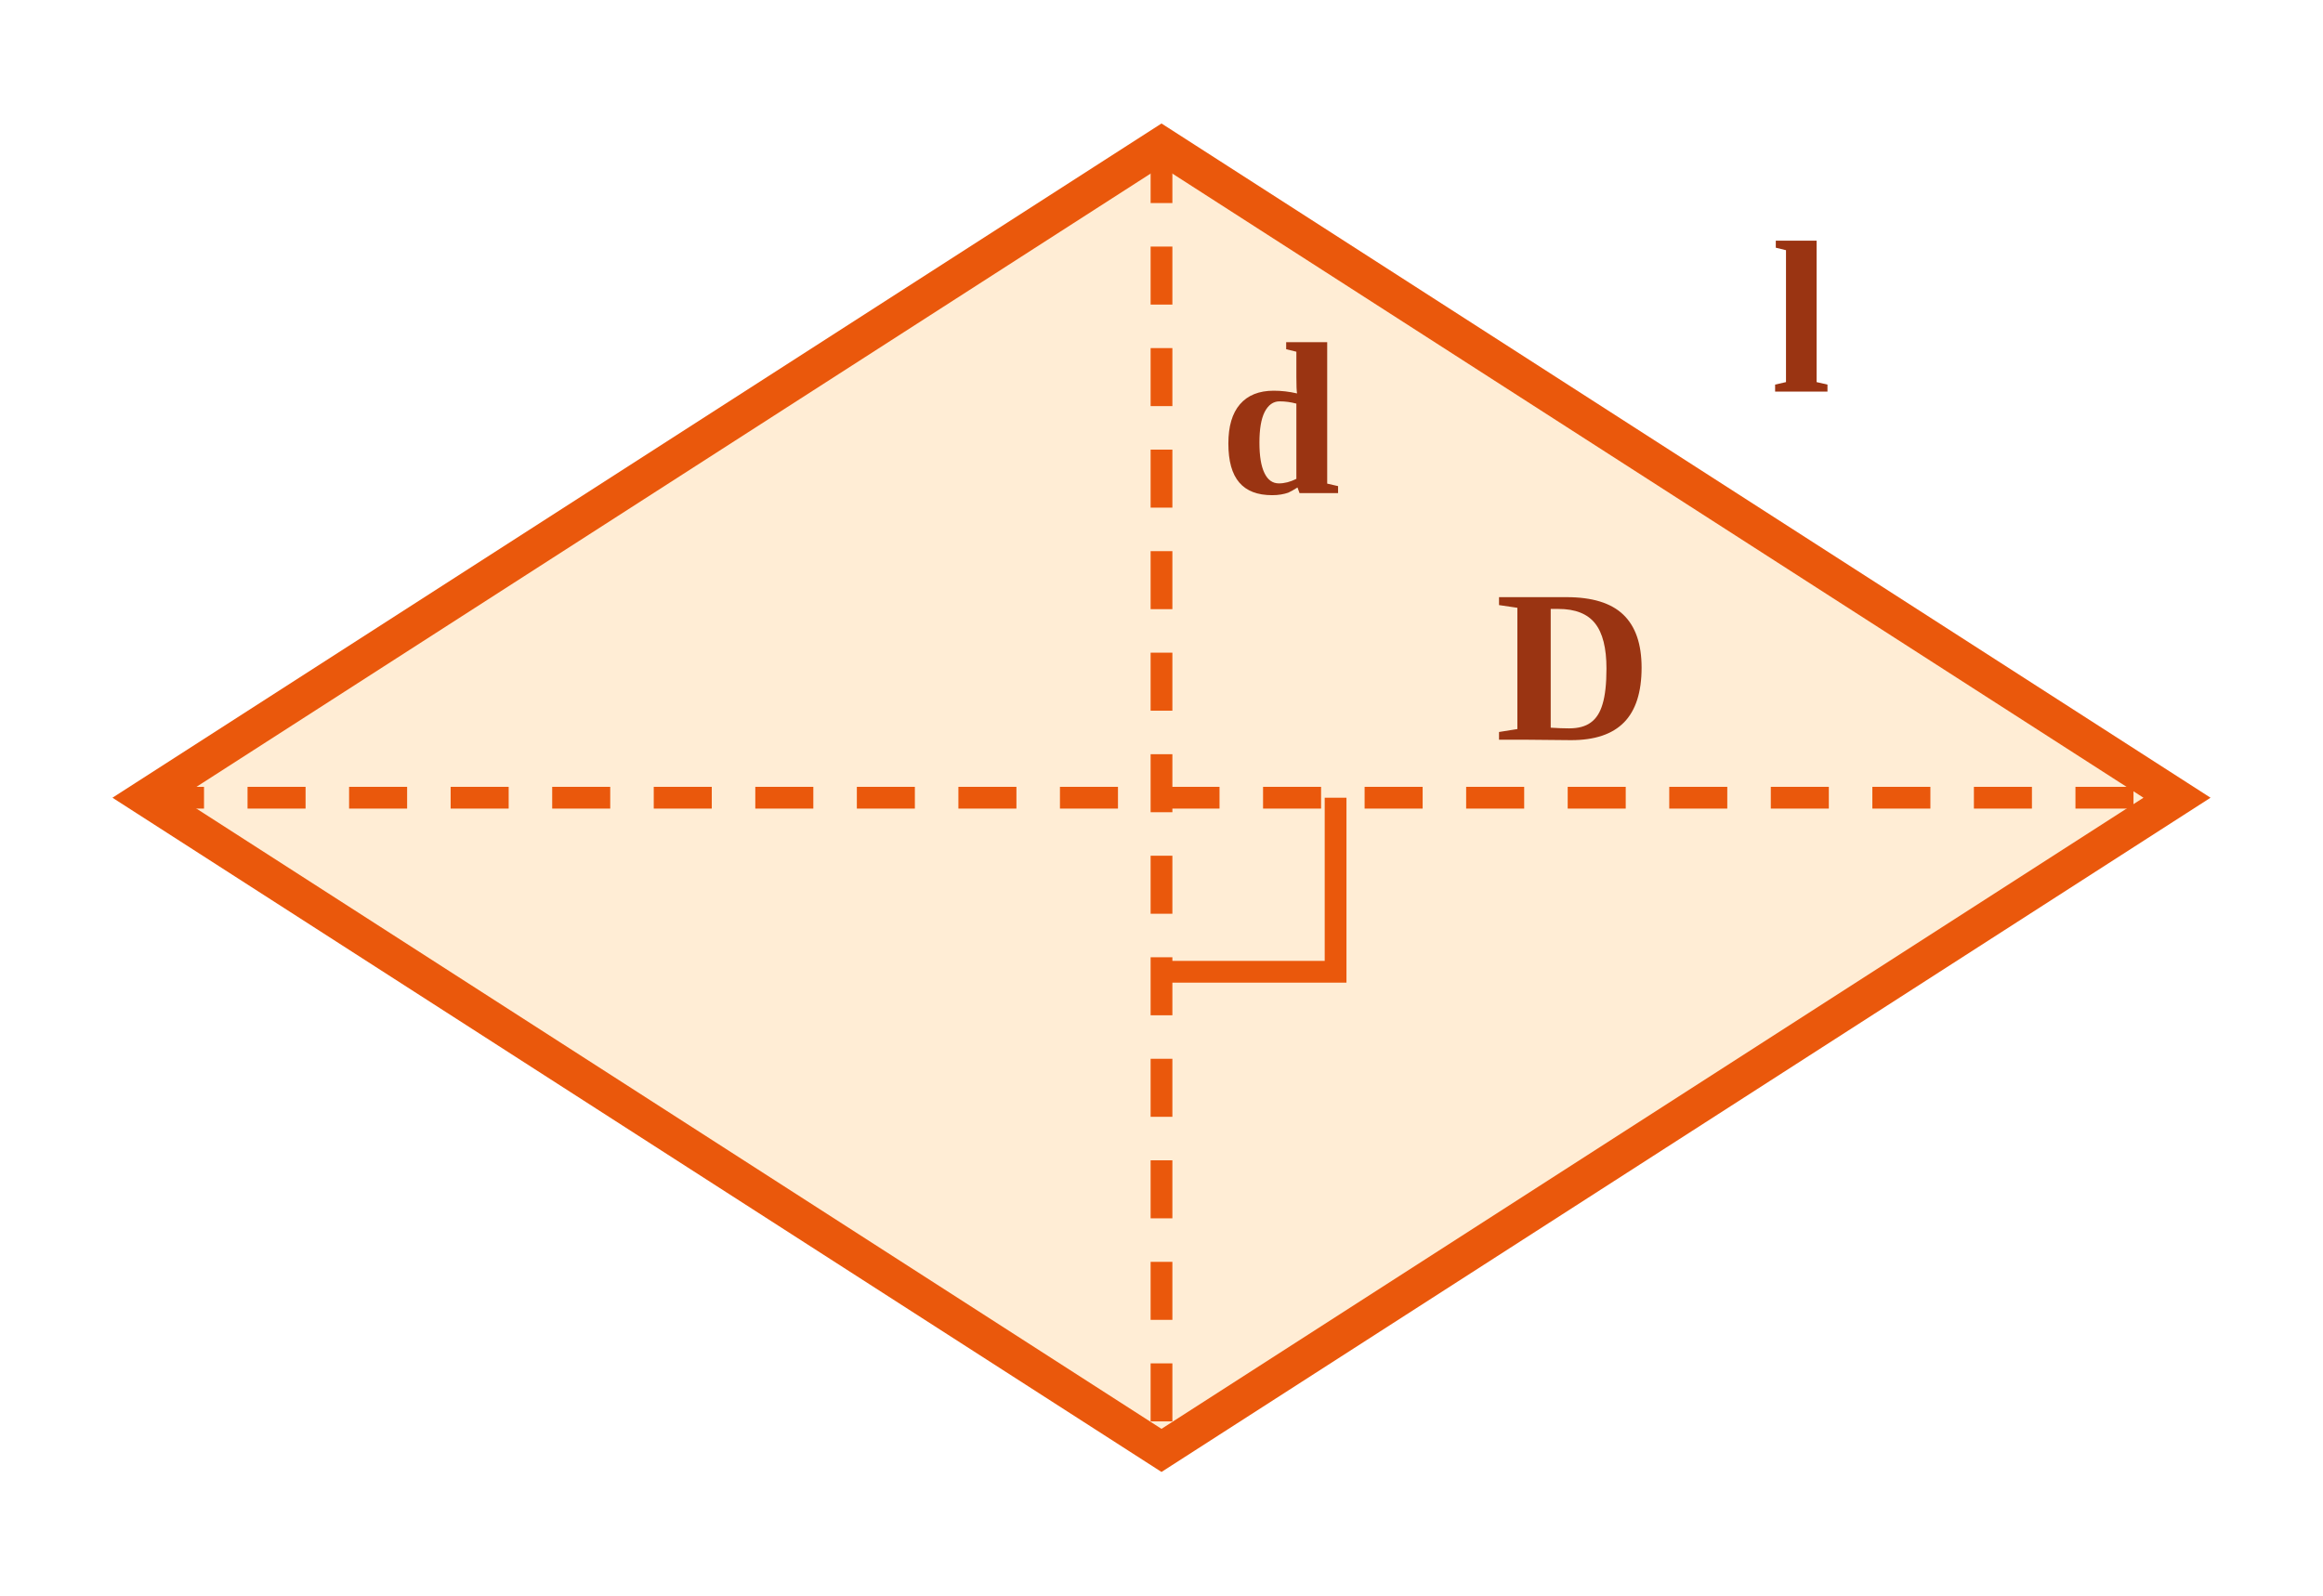
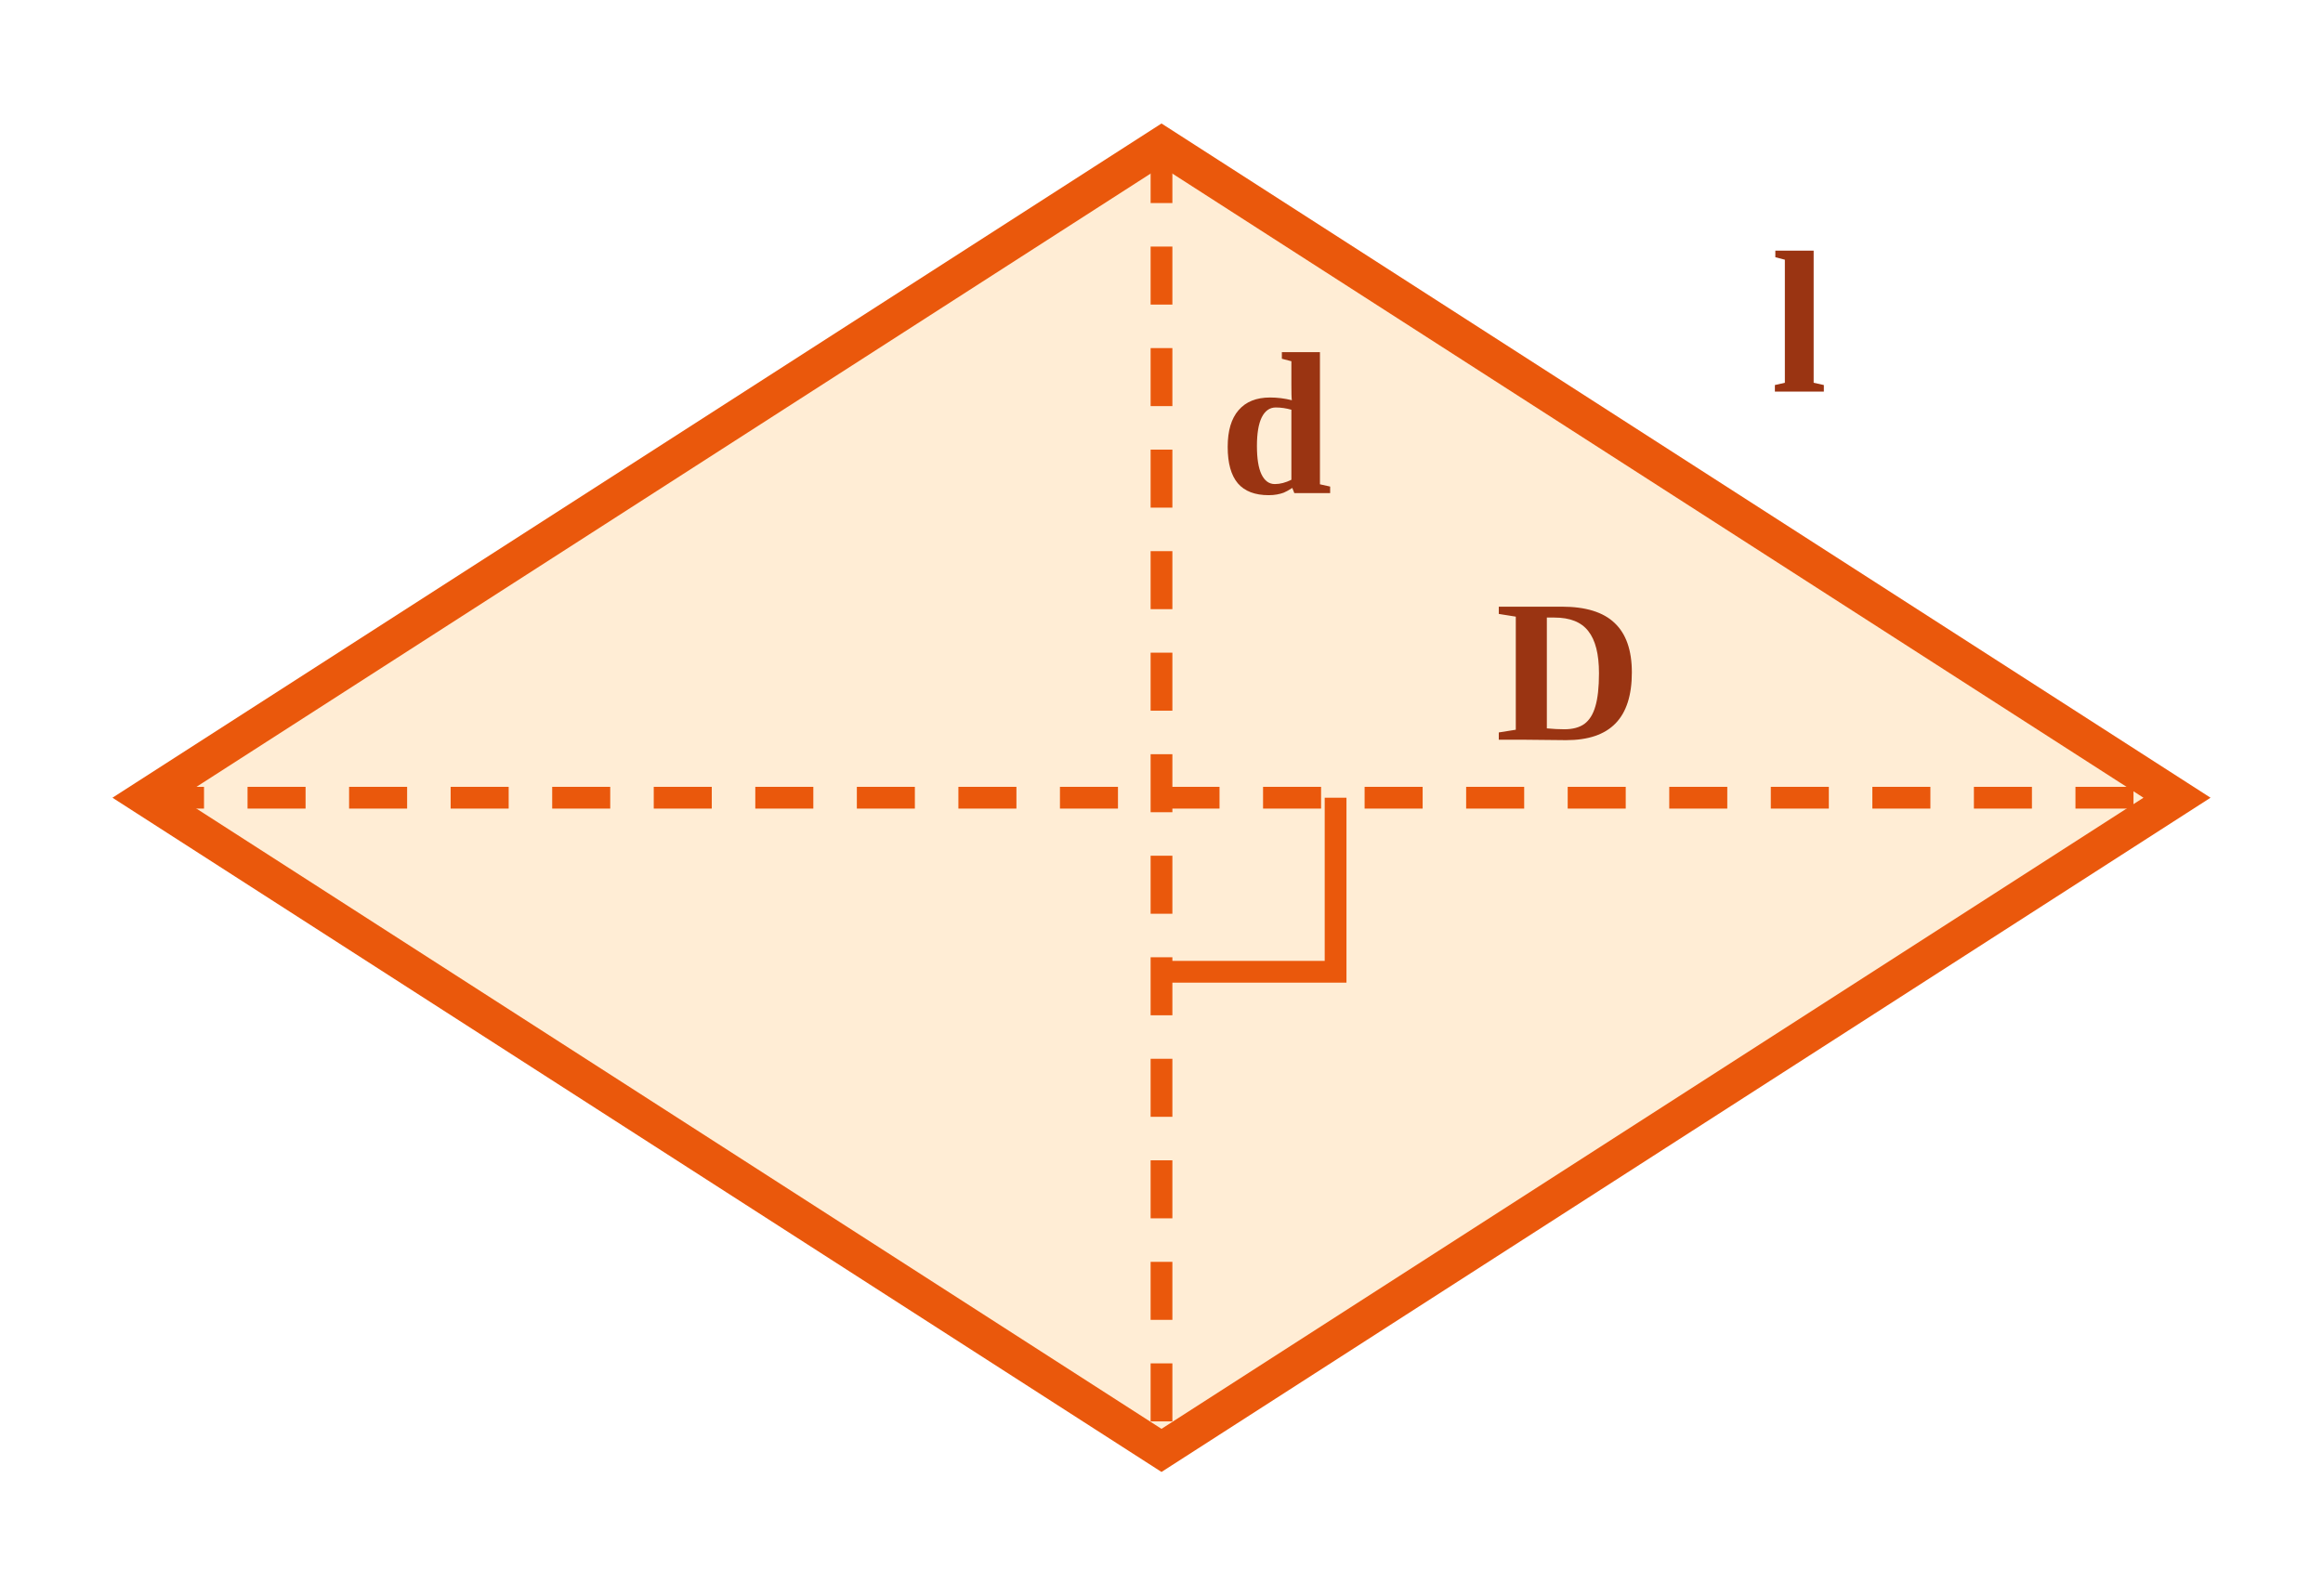
<svg xmlns="http://www.w3.org/2000/svg" width="230" height="158" viewBox="0 0 160 110">
  <polygon points="80,10 150,55 80,100 10,55" fill="#ffedd5" stroke="#ea580c" stroke-width="2.5" />
  <line x1="10" y1="55" x2="150" y2="55" stroke="#ea580c" stroke-width="1.5" stroke-dasharray="4,3" />
  <line x1="80" y1="10" x2="80" y2="100" stroke="#ea580c" stroke-width="1.5" stroke-dasharray="4,3" />
  <polyline points="80,67 92,67 92,55" fill="none" stroke="#ea580c" stroke-width="1.5" />
-   <text x="103" y="51" font-size="15" font-weight="bold" fill="#9a3412">D</text>
-   <text x="84" y="34" font-size="15" font-weight="bold" fill="#9a3412">d</text>
-   <text x="122" y="27" font-size="15" font-weight="bold" fill="#9a3412">l</text>
+   <text x="103" y="51" font-size="14" font-weight="bold" fill="#9a3412">D</text>
+   <text x="84" y="34" font-size="14" font-weight="bold" fill="#9a3412">d</text>
+   <text x="122" y="27" font-size="14" font-weight="bold" fill="#9a3412">l</text>
</svg>
